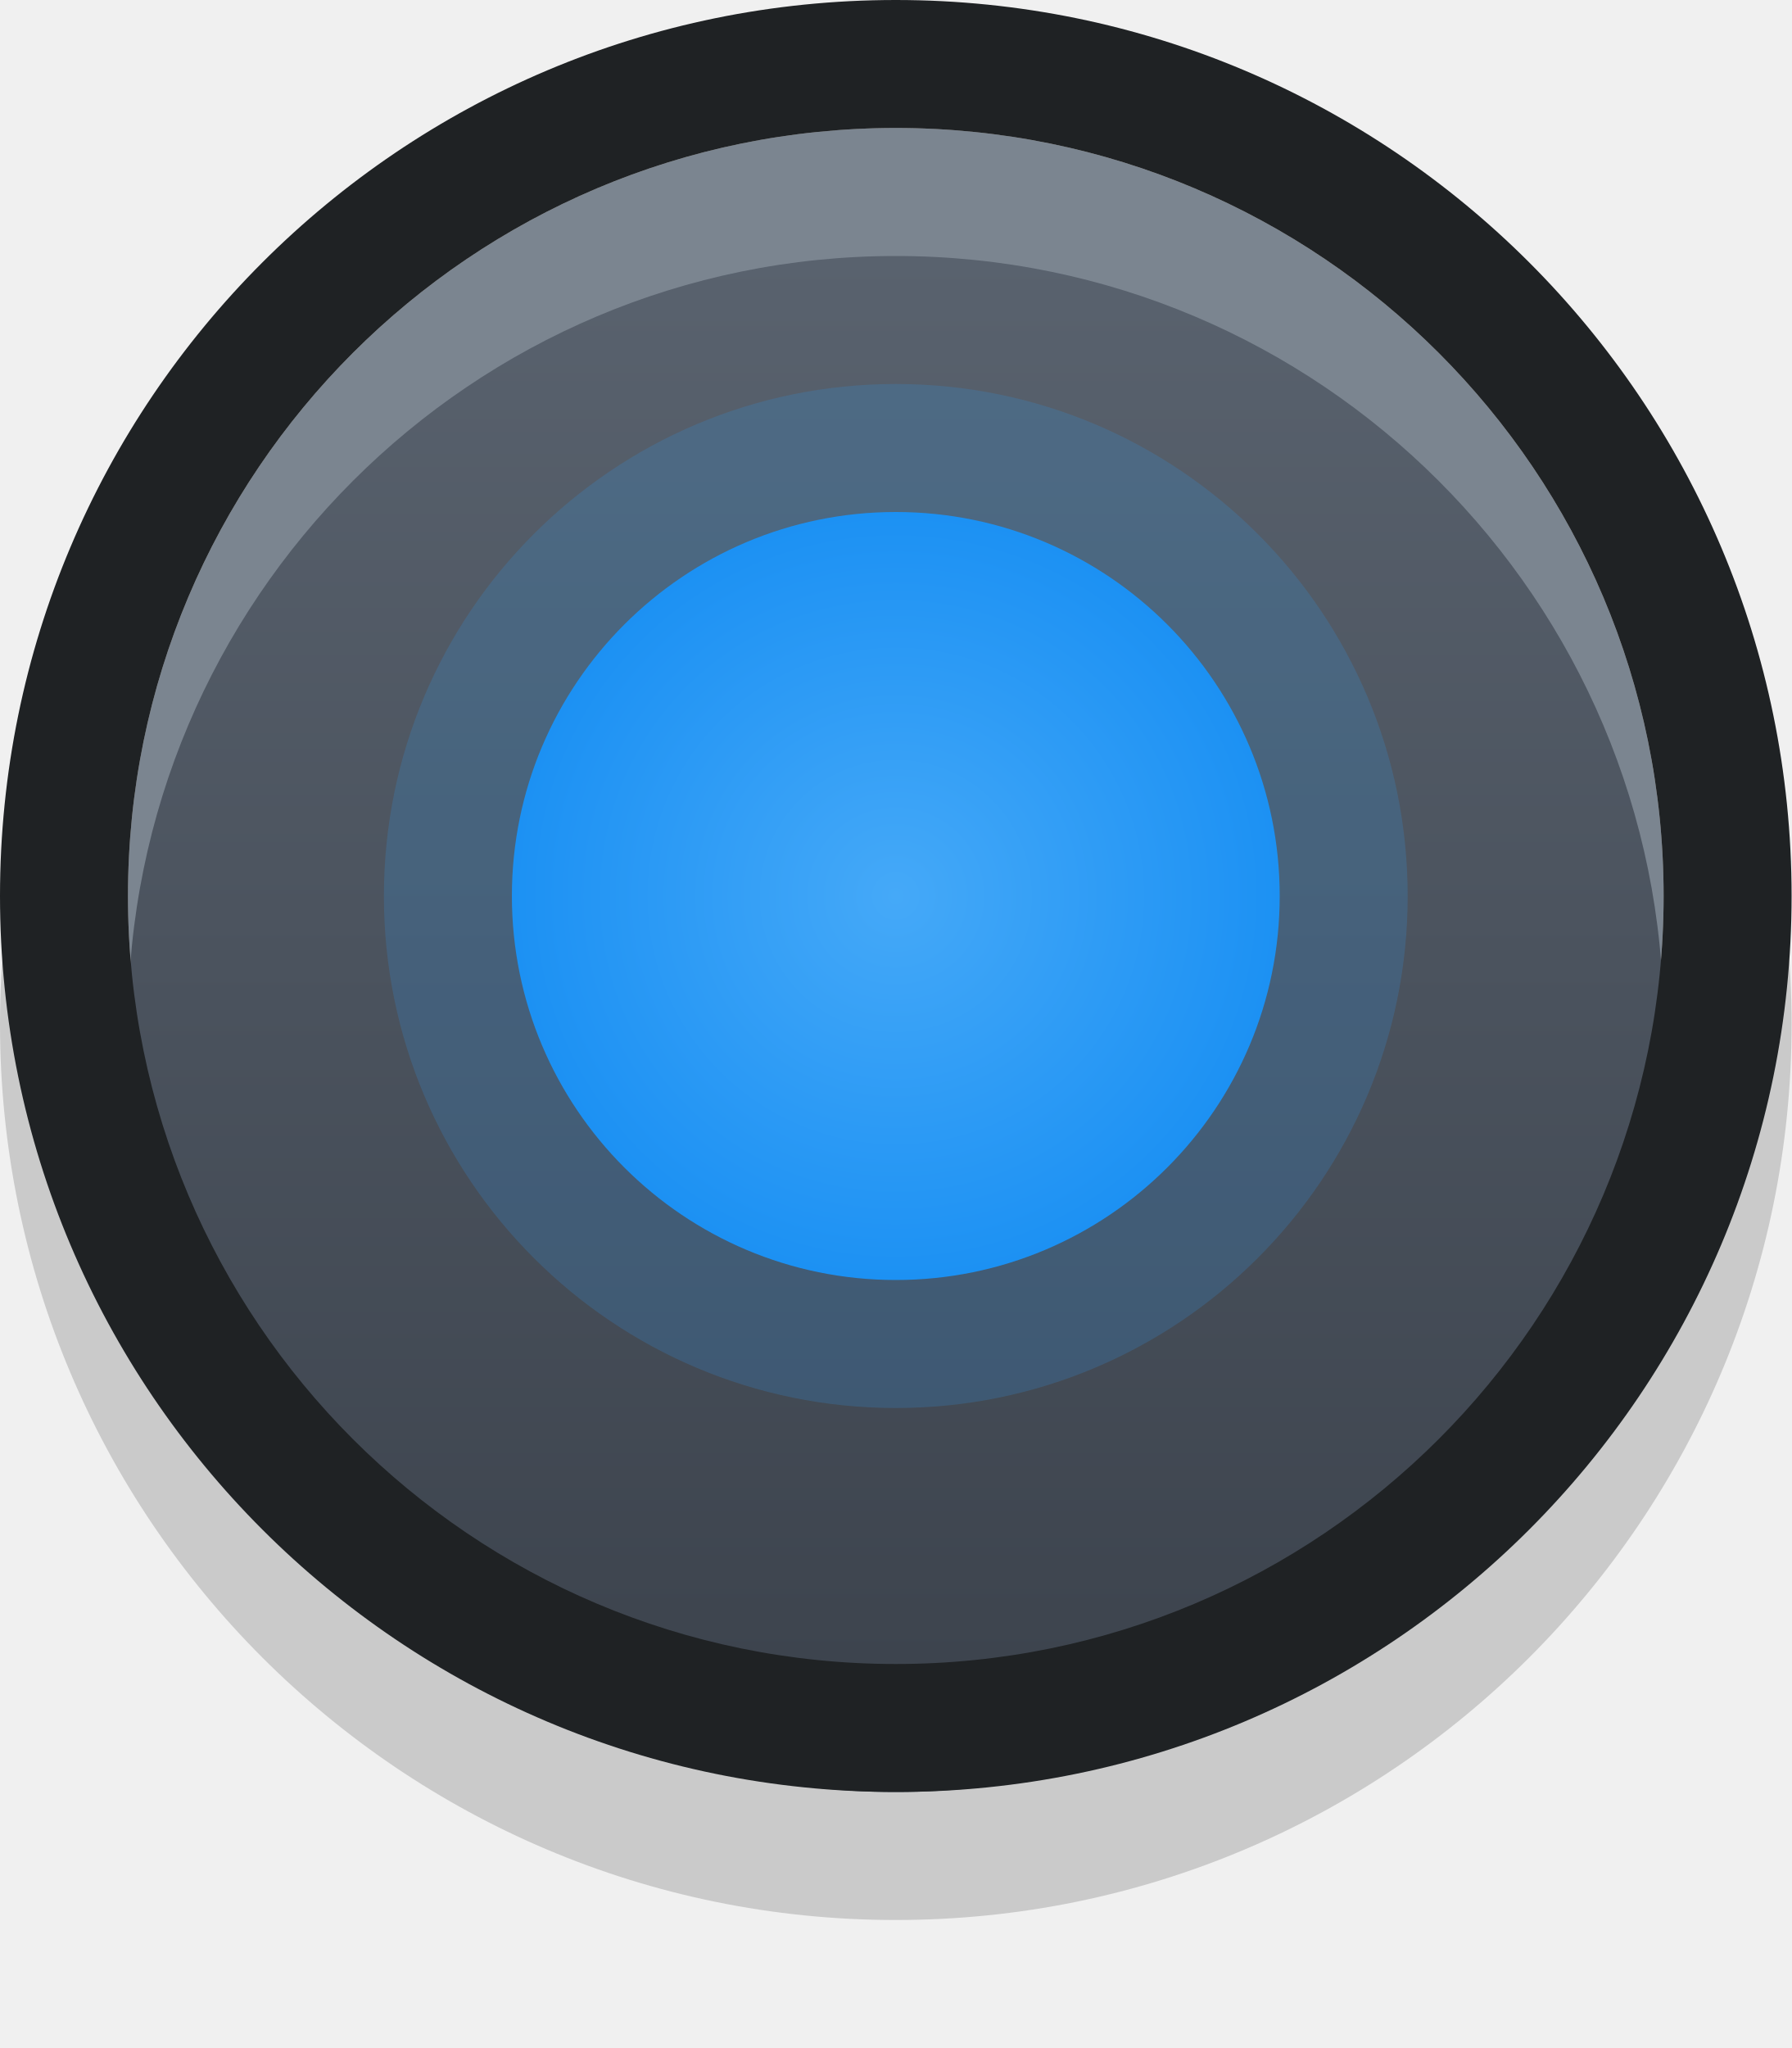
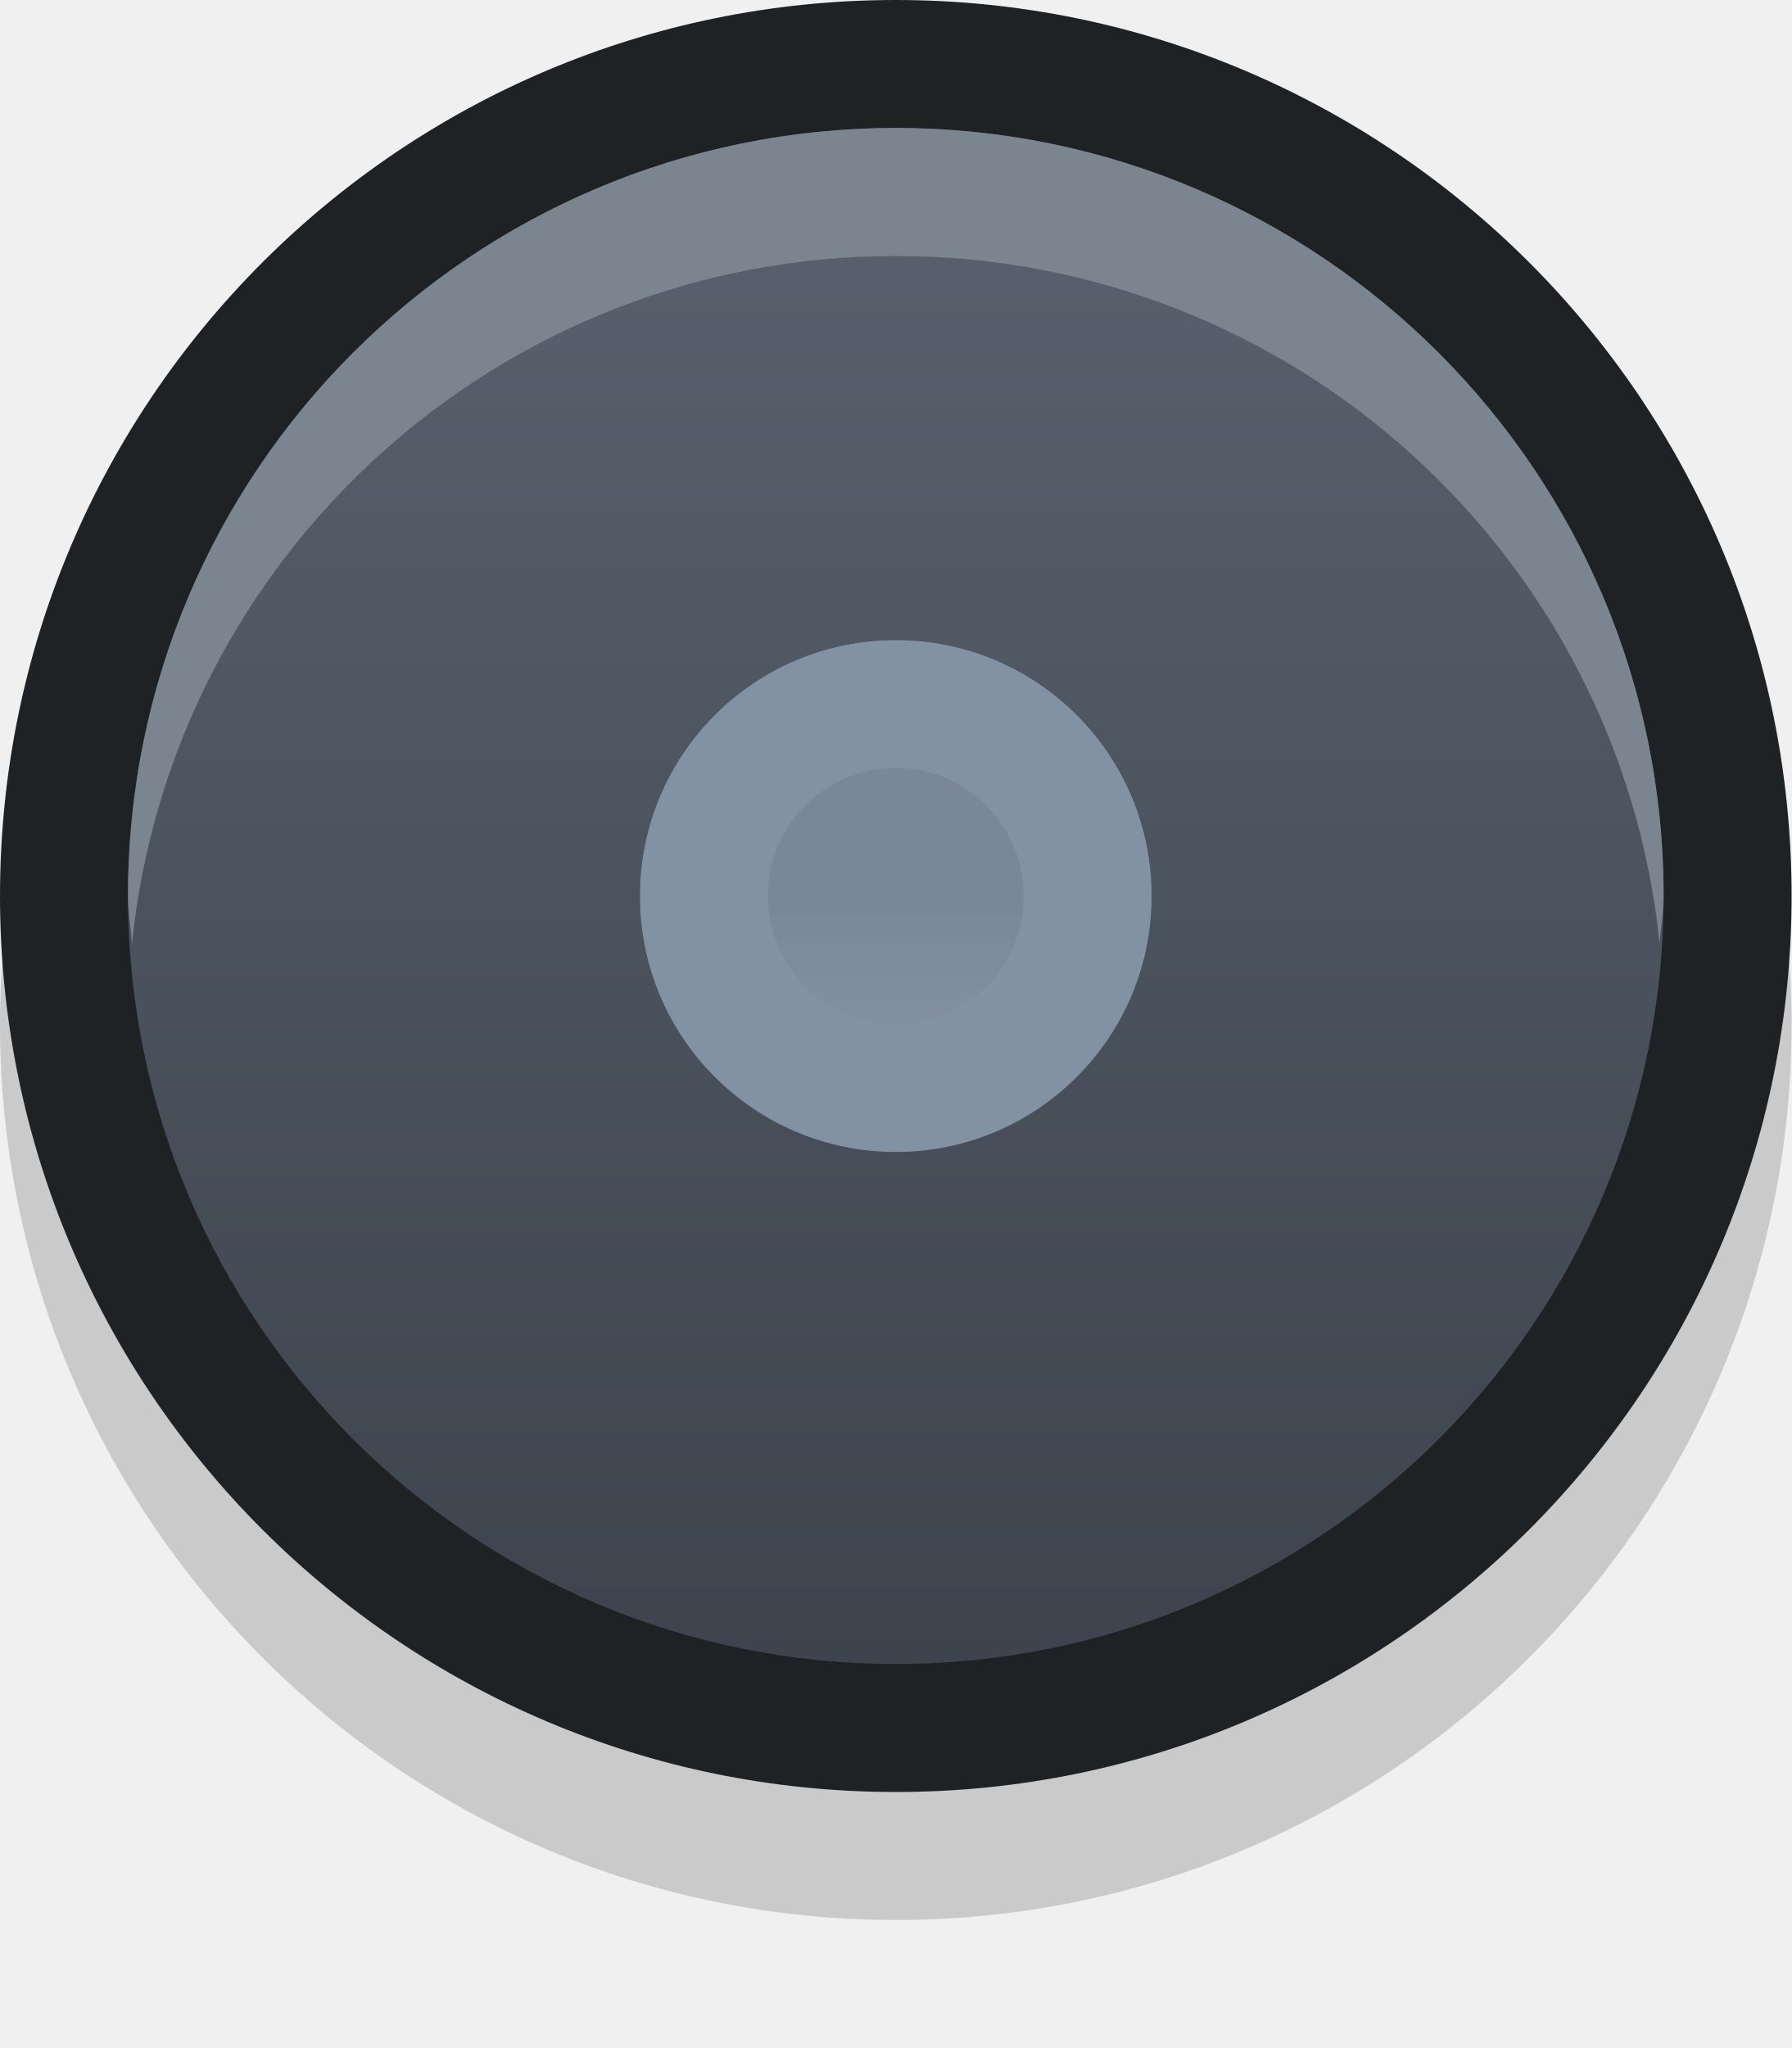
<svg xmlns="http://www.w3.org/2000/svg" xmlns:xlink="http://www.w3.org/1999/xlink" width="14" height="16" id="svg2985" version="1.1">
  <defs id="defs2987">
-     <linearGradient id="linearGradient3885">
-       <stop id="stop3887" offset="0" style="stop-color:#788391;stop-opacity:1;" />
-       <stop id="stop3889" offset="1" style="stop-color:#3d444e;stop-opacity:1;" />
+     <linearGradient id="linearGradient3795">
+       <stop style="stop-color:#2d7fc4;stop-opacity:1;" offset="0" id="stop3797" />
+       <stop style="stop-color:#174266;stop-opacity:1;" offset="1" id="stop3799" />
+     </linearGradient>
+     <linearGradient id="linearGradient3814">
+       <stop style="stop-color:#64676c;stop-opacity:1;" offset="0" id="stop3816" />
+       <stop style="stop-color:#aeb0b4;stop-opacity:1;" offset="1" id="stop3818" />
+     </linearGradient>
+     <linearGradient id="linearGradient3806">
+       <stop style="stop-color:#4c4c4c;stop-opacity:0.513;" offset="0" id="stop3808" />
+       <stop style="stop-color:#000000;stop-opacity:0.592;" offset="1" id="stop3810" />
+     </linearGradient>
+     <linearGradient id="linearGradient3773">
+       <stop style="stop-color:#fafafa;stop-opacity:1;" offset="0" id="stop3775" />
+       <stop id="stop3769" offset="0.5" style="stop-color:#f4f4f6;stop-opacity:1;" />
+       <stop style="stop-color:#dcdce0;stop-opacity:1;" offset="1" id="stop3777" />
+     </linearGradient>
+     <linearGradient xlink:href="#linearGradient3808" id="linearGradient3779" x1="9" y1="2" x2="9" y2="14" gradientUnits="userSpaceOnUse" />
+     <linearGradient xlink:href="#linearGradient3806" id="linearGradient3812" x1="8" y1="10" x2="8" y2="8" gradientUnits="userSpaceOnUse" />
+     <linearGradient xlink:href="#linearGradient3806-2" id="linearGradient3812-2" x1="8" y1="10" x2="8" y2="7" gradientUnits="userSpaceOnUse" />
+     <linearGradient id="linearGradient3806-2">
+       <stop style="stop-color:#37404b;stop-opacity:0.616;" offset="0" id="stop3808-8" />
+       <stop style="stop-color:#161a1e;stop-opacity:0.441;" offset="1" id="stop3810-0" />
+     </linearGradient>
+     <linearGradient xlink:href="#linearGradient3773-5" id="linearGradient3779-6" x1="9" y1="2" x2="9" y2="14" gradientUnits="userSpaceOnUse" />
+     <linearGradient id="linearGradient3773-5">
+       <stop style="stop-color:#505a63;stop-opacity:1;" offset="0" id="stop3775-7" />
+       <stop id="stop3769-1" offset="0.5" style="stop-color:#3d454c;stop-opacity:1;" />
+       <stop style="stop-color:#2c3136;stop-opacity:0.78;" offset="1" id="stop3777-2" />
+     </linearGradient>
+     <linearGradient xlink:href="#linearGradient3814-7" id="linearGradient3820-0" x1="8" y1="15" x2="8" y2="1" gradientUnits="userSpaceOnUse" />
+     <linearGradient id="linearGradient3814-7">
+       <stop style="stop-color:#191b1d;stop-opacity:1;" offset="0" id="stop3816-6" />
+       <stop style="stop-color:#191b1d;stop-opacity:1;" offset="1" id="stop3818-0" />
+     </linearGradient>
+     <linearGradient id="linearGradient3806-27">
+       <stop style="stop-color:#37404b;stop-opacity:0.616;" offset="0" id="stop3808-6" />
+       <stop style="stop-color:#161a1e;stop-opacity:0.441;" offset="1" id="stop3810-6" />
    </linearGradient>
    <linearGradient id="linearGradient3808">
      <stop style="stop-color:#59626e;stop-opacity:1;" offset="0" id="stop3811" />
      <stop style="stop-color:#3d444e;stop-opacity:1;" offset="1" id="stop3813" />
    </linearGradient>
-     <linearGradient id="linearGradient3814">
-       <stop style="stop-color:#191b1d;stop-opacity:1;" offset="0" id="stop3816" />
-       <stop style="stop-color:#191b1d;stop-opacity:1;" offset="1" id="stop3818" />
+     <linearGradient y2="8" x2="8" y1="10" x1="8" gradientUnits="userSpaceOnUse" id="linearGradient3041" xlink:href="#linearGradient3806-1" />
+     <linearGradient id="linearGradient3806-1">
+       <stop style="stop-color:#3e90d4;stop-opacity:1;" offset="0" id="stop3808-3" />
+       <stop style="stop-color:#2468a0;stop-opacity:1;" offset="1" id="stop3810-9" />
    </linearGradient>
-     <linearGradient id="linearGradient3806">
-       <stop style="stop-color:#37404b;stop-opacity:0.616;" offset="0" id="stop3808" />
-       <stop style="stop-color:#161a1e;stop-opacity:0.441;" offset="1" id="stop3810" />
+     <linearGradient y2="8" x2="8" y1="10" x1="8" gradientUnits="userSpaceOnUse" id="linearGradient3037" xlink:href="#linearGradient3806-1" />
+     <linearGradient xlink:href="#linearGradient3795" id="linearGradient3801" x1="7" y1="9" x2="7" y2="5" gradientUnits="userSpaceOnUse" />
+     <linearGradient xlink:href="#linearGradient3806-5" id="linearGradient3812-3" x1="8" y1="10" x2="8" y2="8" gradientUnits="userSpaceOnUse" />
+     <linearGradient id="linearGradient3806-5">
+       <stop style="stop-color:#4c4c4c;stop-opacity:0.513;" offset="0" id="stop3808-1" />
+       <stop style="stop-color:#000000;stop-opacity:0.592;" offset="1" id="stop3810-7" />
    </linearGradient>
-     <linearGradient id="linearGradient3773">
-       <stop style="stop-color:#59626e;stop-opacity:1;" offset="0" id="stop3775" />
-       <stop id="stop3769" offset="0.5" style="stop-color:#3d444e;stop-opacity:1;" />
-       <stop style="stop-color:#2c3136;stop-opacity:0.78;" offset="1" id="stop3777" />
-     </linearGradient>
-     <linearGradient xlink:href="#linearGradient3806" id="linearGradient3812" x1="8" y1="10" x2="8" y2="7" gradientUnits="userSpaceOnUse" />
-     <linearGradient xlink:href="#linearGradient3773-4" id="linearGradient3779-3" x1="9" y1="2" x2="9" y2="14" gradientUnits="userSpaceOnUse" />
-     <linearGradient id="linearGradient3773-4">
-       <stop style="stop-color:#59626e;stop-opacity:1;" offset="0" id="stop3775-8" />
-       <stop id="stop3769-8" offset="0.5" style="stop-color:#3d444e;stop-opacity:1;" />
-       <stop style="stop-color:#2c3136;stop-opacity:0.78;" offset="1" id="stop3777-3" />
-     </linearGradient>
-     <linearGradient y2="14" x2="9" y1="2" x1="9" gradientUnits="userSpaceOnUse" id="linearGradient3787" xlink:href="#linearGradient3773-4" />
-     <linearGradient xlink:href="#linearGradient3808" id="linearGradient3815" x1="8" y1="2" x2="8" y2="13" gradientUnits="userSpaceOnUse" />
-     <linearGradient xlink:href="#linearGradient3808-2" id="linearGradient3815-7" x1="8" y1="2" x2="8" y2="14" gradientUnits="userSpaceOnUse" />
-     <linearGradient id="linearGradient3808-2">
-       <stop style="stop-color:#59626e;stop-opacity:1;" offset="0" id="stop3811-1" />
-       <stop style="stop-color:#3d444e;stop-opacity:1;" offset="1" id="stop3813-9" />
-     </linearGradient>
-     <linearGradient y2="14" x2="8" y1="2" x1="8" gradientUnits="userSpaceOnUse" id="linearGradient3832" xlink:href="#linearGradient3808-2" />
-     <linearGradient xlink:href="#linearGradient3806-2" id="linearGradient3812-8" x1="6" y1="8" x2="10" y2="8" gradientUnits="userSpaceOnUse" />
-     <linearGradient id="linearGradient3806-2">
-       <stop style="stop-color:#45a9f8;stop-opacity:1;" offset="0" id="stop3808-1" />
-       <stop style="stop-color:#1c91f3;stop-opacity:1;" offset="1" id="stop3810-0" />
-     </linearGradient>
-     <linearGradient xlink:href="#linearGradient3771" id="linearGradient3778" x1="8" y1="11" x2="8" y2="5" gradientUnits="userSpaceOnUse" />
-     <linearGradient id="linearGradient3771">
-       <stop style="stop-color:#98c4e8;stop-opacity:1" offset="0" id="stop3773" />
-       <stop style="stop-color:#2979bb;stop-opacity:1" offset="1" id="stop3776" />
-     </linearGradient>
-     <linearGradient y2="5" x2="8" y1="11" x1="8" gradientUnits="userSpaceOnUse" id="linearGradient3027-6" xlink:href="#linearGradient3806-2-7" />
-     <linearGradient id="linearGradient3806-2-7">
-       <stop style="stop-color:#338ad1;stop-opacity:1;" offset="0" id="stop3808-1-0" />
-       <stop style="stop-color:#3389d1;stop-opacity:1;" offset="1" id="stop3810-0-4" />
-     </linearGradient>
-     <linearGradient y2="5" x2="8" y1="11" x1="8" gradientUnits="userSpaceOnUse" id="linearGradient3990" xlink:href="#linearGradient3806-2-7" />
-     <radialGradient xlink:href="#linearGradient3806-2" id="radialGradient4009" cx="8" cy="8" fx="8" fy="8" r="3" gradientUnits="userSpaceOnUse" />
+     <linearGradient y2="8" x2="8" y1="10" x1="8" gradientUnits="userSpaceOnUse" id="linearGradient3823" xlink:href="#linearGradient3806-5" />
+     <linearGradient xlink:href="#linearGradient3806-5" id="linearGradient3119" gradientUnits="userSpaceOnUse" x1="8" y1="10" x2="8" y2="8" />
  </defs>
  <g id="layer1">
-     <path style="fill:#000000;fill-opacity:0.159" id="path3774" d="M 15,9 A 7,7 0 1 1 1,9 7,7 0 1 1 15,9 z" transform="translate(-1,-1)" />
-     <path style="fill:#7b8590;fill-opacity:1" id="path3771-6" d="M 14,8 A 6,6 0 1 1 2,8 6,6 0 1 1 14,8 z" transform="translate(-1,-1)" />
-     <path style="fill:url(#linearGradient3815);fill-opacity:1" id="path3771" d="M 14,8 A 6,6 0 1 1 2,8 6,6 0 1 1 14,8 z" transform="translate(-1,0)" />
-     <path style="fill:#1f2224;fill-opacity:1" d="M 7,-4.2e-7 C 3.134,-4.2e-7 0,3.134 0,7 0,10.866 3.134,14 7,14 10.866,14 14,10.866 14,7 14,3.134 10.866,-4.2e-7 7,-4.2e-7 z M 7,1 c 3.314,0 6,2.686 6,6 C 13,10.314 10.314,13 7,13 3.686,13 1,10.314 1,7 c 0,-3.314 2.686,-6 6,-6 z" id="path3769" />
-     <path style="fill:url(#linearGradient3990);fill-opacity:1;opacity:0.25" id="path3783-6-1" d="M 11,8 A 3,3 0 1 1 5,8 3,3 0 1 1 11,8 z" transform="matrix(-1.333333,0,0,-1.333333,17.66667,17.66667)" />
-     <path style="fill:url(#radialGradient4009);fill-opacity:1" id="path3783-6" d="M 11,8 A 3,3 0 1 1 5,8 3,3 0 1 1 11,8 z" transform="matrix(-1,0,0,-1,15,15)" />
+     <path style="fill:#000000;fill-opacity:0.159;opacity:1" id="path3774" d="M 15,9 A 7,7 0 1 1 1,9 7,7 0 1 1 15,9 z" transform="translate(-1,-1)" />
+     <path style="fill:#1f2224;fill-opacity:1;opacity:1" id="path3769" d="M 15,8 A 7,7 0 1 1 1,8 7,7 0 1 1 15,8 z" transform="translate(-1,-1)" />
+     <path style="fill:url(#linearGradient3779);fill-opacity:1.0" id="path3771" d="M 14,8 A 6,6 0 1 1 2,8 6,6 0 1 1 14,8 z" transform="translate(-1,-1)" />
+     <path style="opacity:1;fill:#7b8590;fill-opacity:1;stroke:#ffffff;stroke-width:0;stroke-linejoin:round;stroke-miterlimit:4;stroke-opacity:1;stroke-dasharray:none;stroke-dashoffset:0" d="M 7,1 C 3.686,1 1,3.686 1,7 1,7.124 1.024,7.252 1.031,7.375 1.339,4.349 3.893,2 7,2 10.107,2 12.661,4.349 12.969,7.375 12.976,7.252 13,7.124 13,7 13,3.686 10.314,1 7,1 z" id="path3773" />
+     <path style="fill:url(#linearGradient3119);fill-opacity:1" id="path3785" d="M 10,8 A 2,2 0 1 1 6,8 2,2 0 1 1 10,8 z" transform="translate(-1,-1)" />
+     <path style="fill:#353e46;fill-opacity:1;stroke:#ffffff;stroke-width:0;stroke-linejoin:round;stroke-miterlimit:4;stroke-opacity:1;stroke-dasharray:none;stroke-dashoffset:0" d="M 7,5 C 5.895,5 5,5.895 5,7 5,8.105 5.895,9 7,9 8.105,9 9,8.105 9,7 9,5.895 8.105,5 7,5 z M 7,6 C 7.552,6 8,6.448 8,7 8,7.552 7.552,8 7,8 6.448,8 6,7.552 6,7 6,6.448 6.448,6 7,6 z" id="path3801" />
+     <path style="opacity:0.599;fill:#b6cae1;fill-opacity:1;stroke:#ffffff;stroke-width:0;stroke-linejoin:round;stroke-miterlimit:4;stroke-opacity:1;stroke-dasharray:none;stroke-dashoffset:0" id="path3017" d="M 9,7 A 2,2 0 1 1 5,7 2,2 0 1 1 9,7 z" />
  </g>
</svg>
